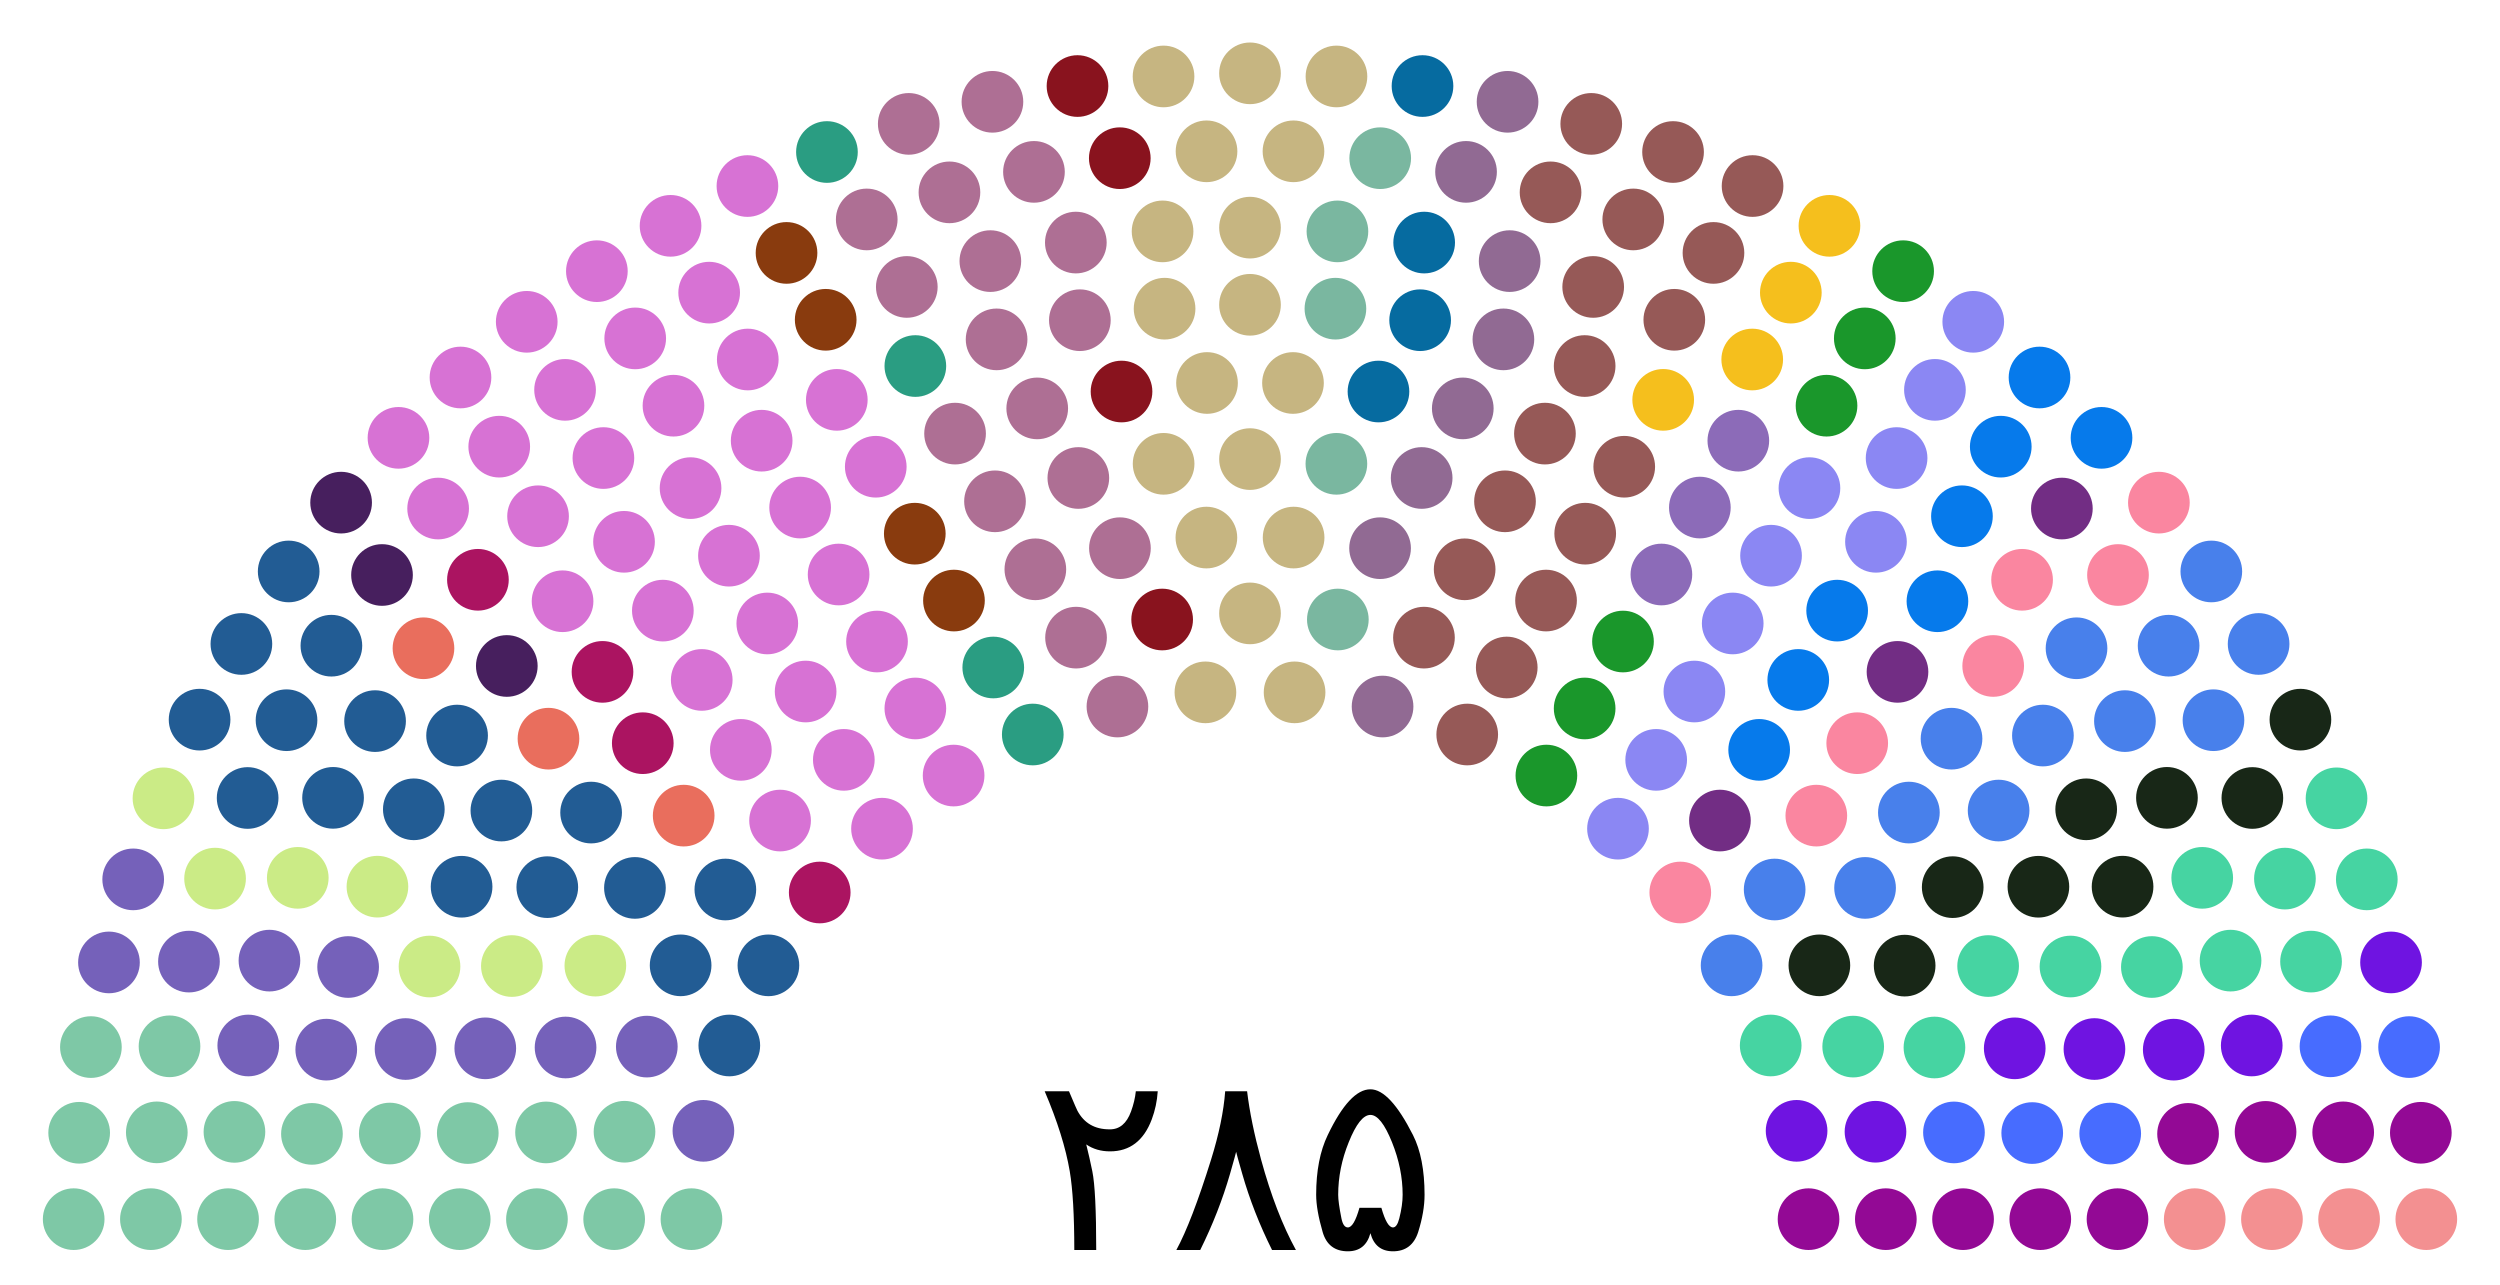
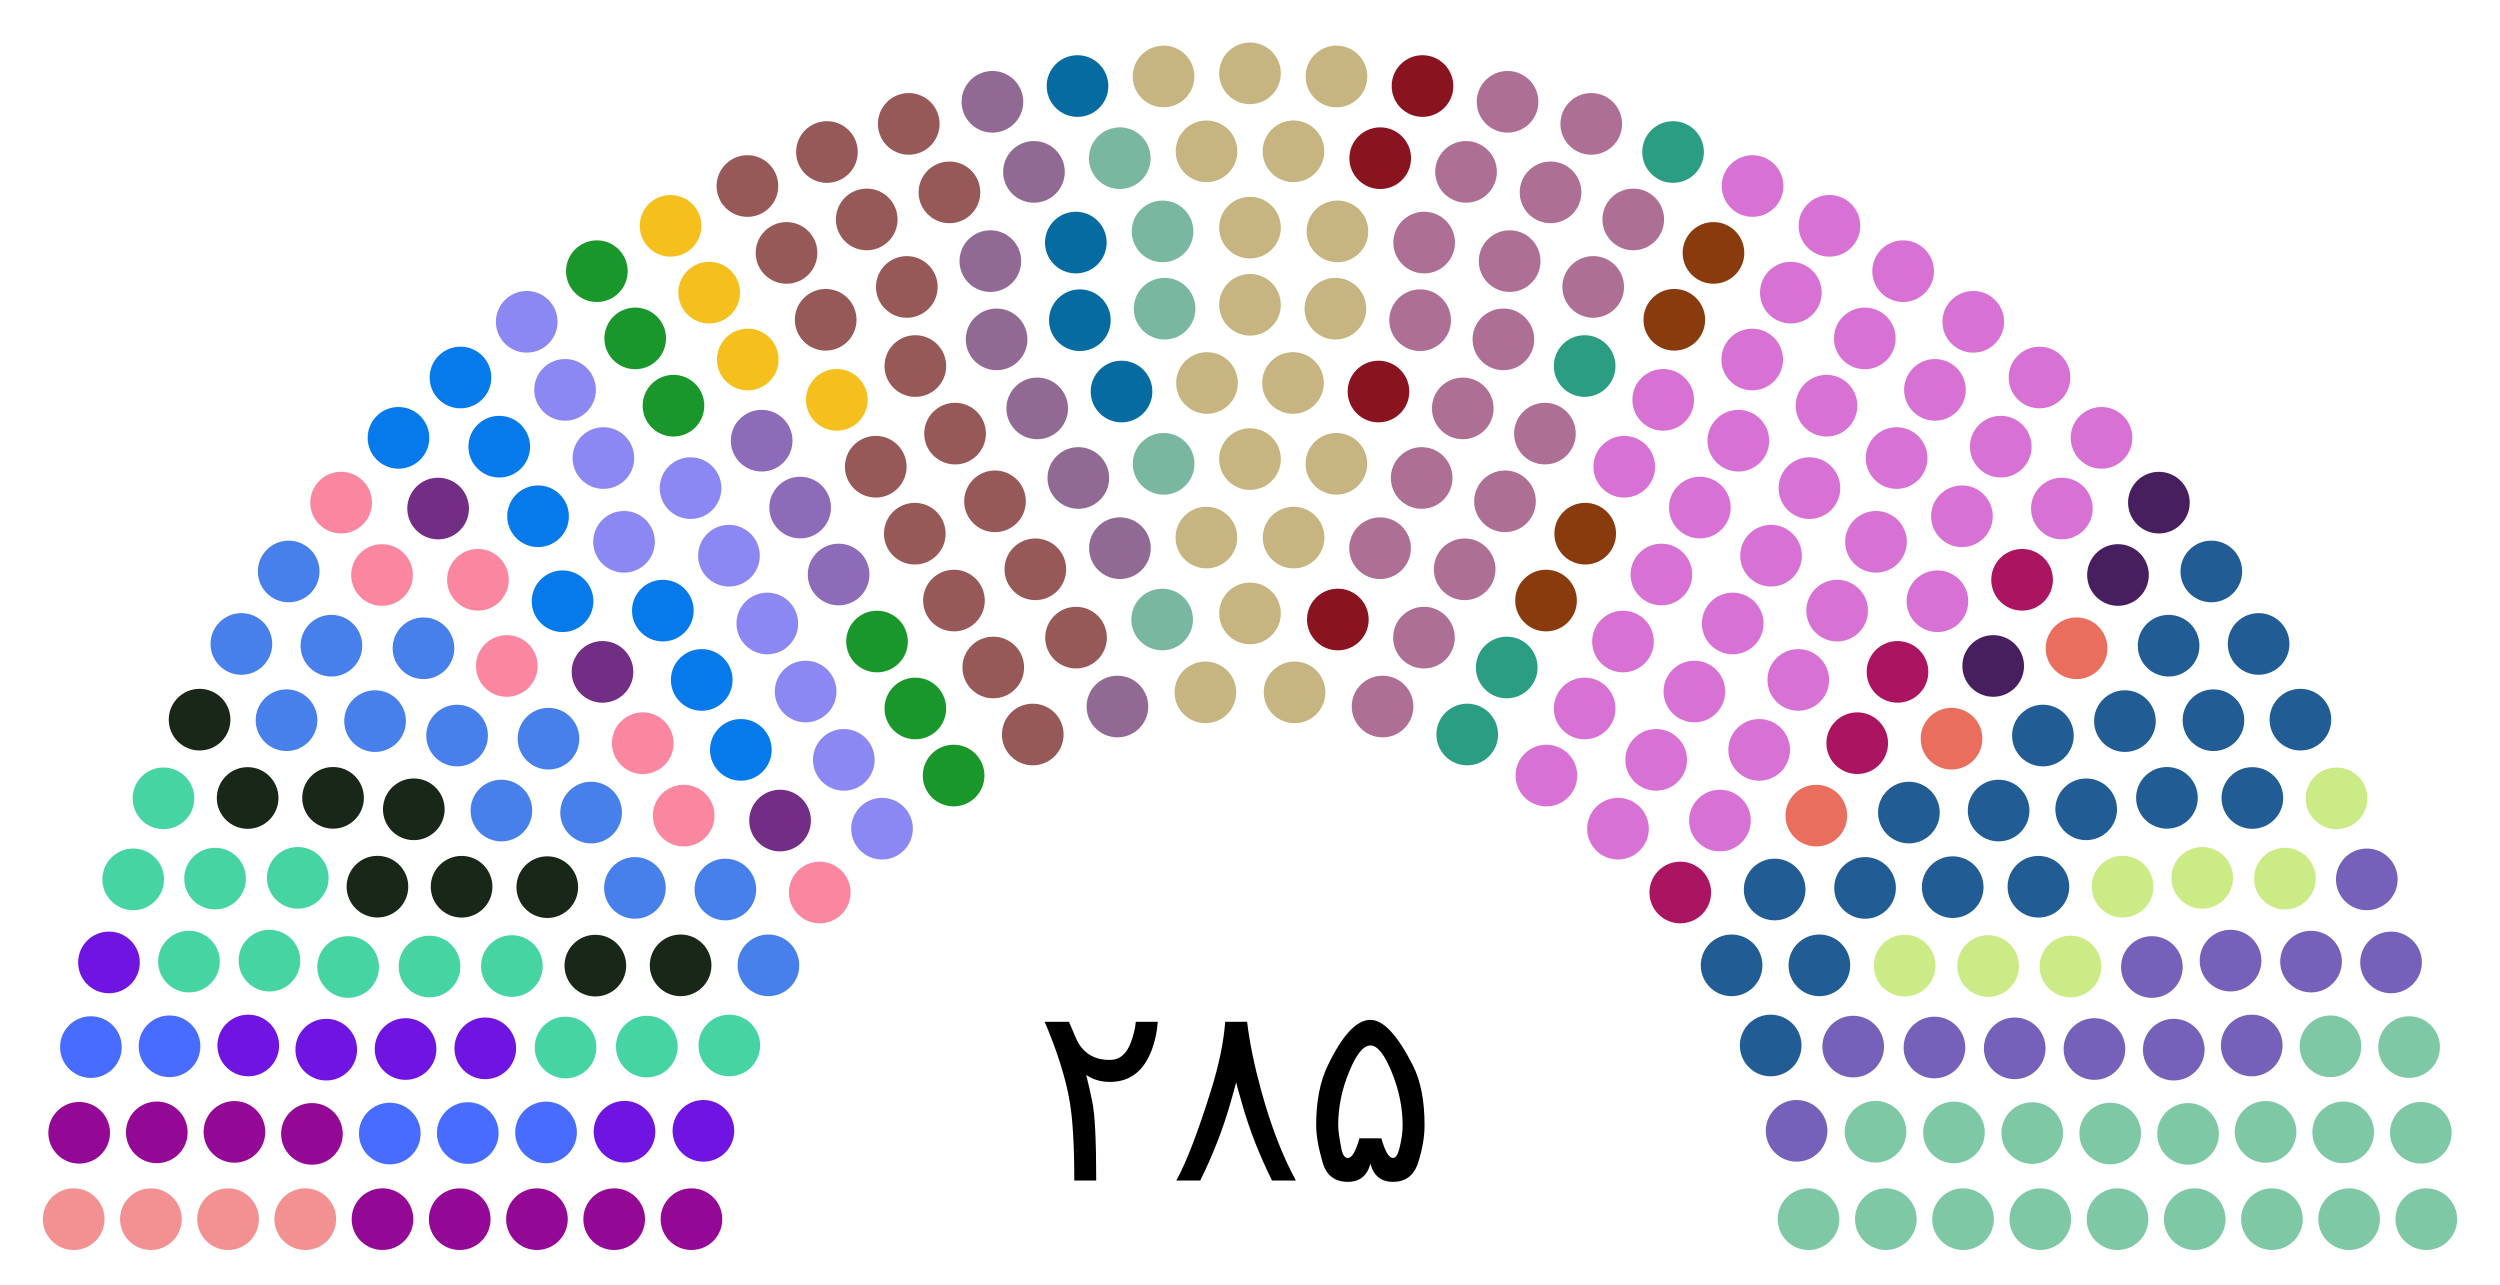
- <svg xmlns="http://www.w3.org/2000/svg" version="1.1" width="360" height="185">
-   <g>
-     <text id="count" x="178" y="180" font-size="36" font-family="B-Nazanin, sans-serif" text-anchor="middle">۲۸۵</text>
-     <g fill="#7EC8A6" id="آذربایجانشرقی">
+ <svg xmlns="http://www.w3.org/2000/svg" width="360" height="185" version="1.1">
+   <text id="count" x="178" y="170" font-family="B-Nazanin, sans-serif" font-size="36px" text-anchor="middle">۲۸۵</text>
+   <g transform="matrix(-1 0 0 1 360 0)">
+     <g id="آذربایجانشرقی" fill="#7ec8a6">
      <circle cx="10.61" cy="175.56" r="4.44" />
      <circle cx="21.73" cy="175.56" r="4.44" />
      <circle cx="32.84" cy="175.56" r="4.44" />
      <circle cx="43.96" cy="175.56" r="4.44" />
      <circle cx="55.08" cy="175.56" r="4.44" />
-       <circle cx="66.20" cy="175.56" r="4.44" />
+       <circle cx="66.2" cy="175.56" r="4.44" />
      <circle cx="77.32" cy="175.56" r="4.44" />
      <circle cx="88.44" cy="175.56" r="4.44" />
      <circle cx="99.57" cy="175.56" r="4.44" />
-       <circle cx="11.40" cy="163.12" r="4.44" />
+       <circle cx="11.4" cy="163.12" r="4.44" />
      <circle cx="22.58" cy="163.06" r="4.44" />
      <circle cx="33.76" cy="162.99" r="4.44" />
      <circle cx="44.92" cy="163.28" r="4.44" />
      <circle cx="56.13" cy="163.23" r="4.44" />
      <circle cx="67.36" cy="163.16" r="4.44" />
      <circle cx="78.63" cy="163.07" r="4.44" />
      <circle cx="13.09" cy="150.78" r="4.44" />
      <circle cx="24.41" cy="150.67" r="4.44" />
      <circle cx="89.93" cy="162.97" r="4.44" />
    </g>
-     <g fill="#7561BA" id="آذربایجانغربی">
+     <g id="آذربایجانغربی" fill="#7561ba">
      <circle cx="35.75" cy="150.55" r="4.44" />
      <circle cx="46.98" cy="151.15" r="4.44" />
      <circle cx="101.29" cy="162.84" r="4.44" />
-       <circle cx="58.40" cy="151.06" r="4.44" />
+       <circle cx="58.4" cy="151.06" r="4.44" />
      <circle cx="15.69" cy="138.59" r="4.44" />
      <circle cx="69.88" cy="150.96" r="4.44" />
      <circle cx="27.21" cy="138.47" r="4.44" />
-       <circle cx="38.80" cy="138.33" r="4.44" />
+       <circle cx="38.8" cy="138.33" r="4.44" />
      <circle cx="81.44" cy="150.84" r="4.44" />
      <circle cx="50.13" cy="139.25" r="4.44" />
      <circle cx="19.18" cy="126.63" r="4.44" />
      <circle cx="93.14" cy="150.71" r="4.44" />
    </g>
-     <g fill="#CBEB86" id="اردبیل">
+     <g id="اردبیل" fill="#cbeb86">
      <circle cx="61.85" cy="139.18" r="4.44" />
      <circle cx="30.97" cy="126.52" r="4.44" />
      <circle cx="73.71" cy="139.11" r="4.44" />
      <circle cx="42.88" cy="126.41" r="4.44" />
      <circle cx="23.54" cy="114.96" r="4.44" />
      <circle cx="54.35" cy="127.68" r="4.44" />
      <circle cx="85.73" cy="139.05" r="4.44" />
    </g>
-     <g fill="#225C94" id="اصفهان">
+     <g id="اصفهان" fill="#225c94">
      <circle cx="105.02" cy="150.55" r="4.44" />
      <circle cx="35.66" cy="114.91" r="4.44" />
      <circle cx="66.47" cy="127.69" r="4.44" />
      <circle cx="47.96" cy="114.89" r="4.44" />
      <circle cx="98.01" cy="139.01" r="4.44" />
      <circle cx="28.74" cy="103.63" r="4.44" />
      <circle cx="78.81" cy="127.75" r="4.44" />
      <circle cx="59.59" cy="116.54" r="4.44" />
      <circle cx="41.26" cy="103.71" r="4.44" />
-       <circle cx="72.20" cy="116.72" r="4.44" />
+       <circle cx="72.2" cy="116.72" r="4.44" />
      <circle cx="91.43" cy="127.86" r="4.44" />
      <circle cx="110.65" cy="139.01" r="4.44" />
      <circle cx="34.76" cy="92.73" r="4.44" />
      <circle cx="54.01" cy="103.84" r="4.44" />
      <circle cx="65.82" cy="105.92" r="4.44" />
      <circle cx="47.72" cy="92.98" r="4.44" />
      <circle cx="85.12" cy="117.01" r="4.44" />
      <circle cx="104.45" cy="128.09" r="4.44" />
      <circle cx="41.57" cy="82.29" r="4.44" />
    </g>
-     <g fill="#E96E5D" id="البرز">
+     <g id="البرز" fill="#e96e5d">
      <circle cx="60.98" cy="93.35" r="4.44" />
      <circle cx="78.98" cy="106.37" r="4.44" />
      <circle cx="98.45" cy="117.45" r="4.44" />
    </g>
-     <g fill="#471F5E" id="ایلام">
-       <circle cx="55.01" cy="82.80" r="4.44" />
-       <circle cx="72.98" cy="95.90" r="4.44" />
+     <g id="ایلام" fill="#471f5e">
+       <circle cx="55.01" cy="82.8" r="4.44" />
+       <circle cx="72.98" cy="95.9" r="4.44" />
      <circle cx="49.12" cy="72.38" r="4.44" />
    </g>
-     <g fill="#AB1461" id="بوشهر">
+     <g id="بوشهر" fill="#ab1461">
      <circle cx="118.04" cy="128.52" r="4.44" />
      <circle cx="92.56" cy="107.02" r="4.44" />
      <circle cx="68.82" cy="83.49" r="4.44" />
      <circle cx="86.76" cy="96.75" r="4.44" />
    </g>
-     <g fill="#D772D4" id="تهران">
+     <g id="تهران" fill="#d772d4">
      <circle cx="63.09" cy="73.23" r="4.44" />
      <circle cx="112.33" cy="118.16" r="4.44" />
      <circle cx="81.01" cy="86.58" r="4.44" />
      <circle cx="57.38" cy="63.05" r="4.44" />
      <circle cx="106.68" cy="107.98" r="4.44" />
      <circle cx="77.48" cy="74.34" r="4.44" />
      <circle cx="101.05" cy="97.91" r="4.44" />
      <circle cx="71.89" cy="64.32" r="4.44" />
      <circle cx="95.45" cy="87.93" r="4.44" />
      <circle cx="66.31" cy="54.36" r="4.44" />
      <circle cx="89.86" cy="78.02" r="4.44" />
      <circle cx="127.01" cy="119.33" r="4.44" />
      <circle cx="121.51" cy="109.42" r="4.44" />
      <circle cx="86.89" cy="65.96" r="4.44" />
      <circle cx="81.37" cy="56.14" r="4.44" />
      <circle cx="116.01" cy="99.58" r="4.44" />
      <circle cx="75.85" cy="46.34" r="4.44" />
      <circle cx="110.49" cy="89.78" r="4.44" />
      <circle cx="104.97" cy="80.02" r="4.44" />
      <circle cx="99.44" cy="70.29" r="4.44" />
      <circle cx="96.98" cy="58.42" r="4.44" />
      <circle cx="91.47" cy="48.73" r="4.44" />
      <circle cx="85.95" cy="39.05" r="4.44" />
      <circle cx="137.32" cy="111.68" r="4.44" />
      <circle cx="131.81" cy="102.02" r="4.44" />
      <circle cx="126.29" cy="92.38" r="4.44" />
      <circle cx="120.76" cy="82.73" r="4.44" />
      <circle cx="115.22" cy="73.09" r="4.44" />
      <circle cx="109.68" cy="63.46" r="4.44" />
      <circle cx="96.56" cy="32.52" r="4.44" />
      <circle cx="102.12" cy="42.14" r="4.44" />
      <circle cx="107.68" cy="51.77" r="4.44" />
-       <circle cx="120.50" cy="57.58" r="4.44" />
+       <circle cx="120.5" cy="57.58" r="4.44" />
      <circle cx="126.11" cy="67.21" r="4.44" />
      <circle cx="107.63" cy="26.79" r="4.44" />
    </g>
-     <g fill="#893B0E" id="چهارمحالوبختیاری">
+     <g id="چهارمحالوبختیاری" fill="#893b0e">
      <circle cx="131.73" cy="76.85" r="4.44" />
      <circle cx="113.26" cy="36.42" r="4.44" />
-       <circle cx="118.90" cy="46.05" r="4.44" />
+       <circle cx="118.9" cy="46.05" r="4.44" />
      <circle cx="137.37" cy="86.48" r="4.44" />
    </g>
-     <g fill="#2A9D82" id="خراسانجنوبی">
+     <g id="خراسانجنوبی" fill="#2a9d82">
      <circle cx="143.03" cy="96.12" r="4.44" />
      <circle cx="148.72" cy="105.77" r="4.44" />
      <circle cx="119.08" cy="21.89" r="4.44" />
      <circle cx="131.81" cy="52.71" r="4.44" />
    </g>
-     <g fill="#AE6F94" id="خراسانرضوی">
-       <circle cx="124.81" cy="31.60" r="4.44" />
+     <g id="خراسانرضوی" fill="#ae6f94">
+       <circle cx="124.81" cy="31.6" r="4.44" />
      <circle cx="137.53" cy="62.44" r="4.44" />
      <circle cx="130.58" cy="41.32" r="4.44" />
      <circle cx="143.28" cy="72.19" r="4.44" />
      <circle cx="149.09" cy="81.98" r="4.44" />
      <circle cx="130.86" cy="17.84" r="4.44" />
-       <circle cx="136.72" cy="27.70" r="4.44" />
+       <circle cx="136.72" cy="27.7" r="4.44" />
      <circle cx="154.95" cy="91.82" r="4.44" />
      <circle cx="143.51" cy="48.87" r="4.44" />
-       <circle cx="142.61" cy="37.60" r="4.44" />
+       <circle cx="142.61" cy="37.6" r="4.44" />
      <circle cx="149.36" cy="58.81" r="4.44" />
      <circle cx="160.91" cy="101.74" r="4.44" />
      <circle cx="142.91" cy="14.66" r="4.44" />
      <circle cx="155.28" cy="68.83" r="4.44" />
      <circle cx="148.89" cy="24.75" r="4.44" />
      <circle cx="161.27" cy="78.94" r="4.44" />
-       <circle cx="155.50" cy="46.11" r="4.44" />
+       <circle cx="155.5" cy="46.11" r="4.44" />
      <circle cx="154.92" cy="34.93" r="4.44" />
    </g>
-     <g fill="#89131E" id="خراسانشمالی">
-       <circle cx="161.50" cy="56.38" r="4.44" />
+     <g id="خراسانشمالی" fill="#89131e">
+       <circle cx="161.5" cy="56.38" r="4.44" />
      <circle cx="155.16" cy="12.39" r="4.44" />
      <circle cx="167.35" cy="89.21" r="4.44" />
      <circle cx="161.25" cy="22.78" r="4.44" />
    </g>
-     <g fill="#C6B581" id="خوزستان">
+     <g id="خوزستان" fill="#c6b581">
      <circle cx="167.56" cy="66.79" r="4.44" />
-       <circle cx="167.70" cy="44.45" r="4.44" />
+       <circle cx="167.7" cy="44.45" r="4.44" />
      <circle cx="167.41" cy="33.32" r="4.44" />
-       <circle cx="173.58" cy="99.70" r="4.44" />
+       <circle cx="173.58" cy="99.7" r="4.44" />
      <circle cx="167.55" cy="11.01" r="4.44" />
      <circle cx="173.72" cy="77.41" r="4.44" />
      <circle cx="173.81" cy="55.15" r="4.44" />
      <circle cx="173.74" cy="21.79" r="4.44" />
-       <circle cx="180.00" cy="10.56" r="4.44" />
-       <circle cx="180.00" cy="32.78" r="4.44" />
-       <circle cx="180.00" cy="43.89" r="4.44" />
-       <circle cx="180.00" cy="66.11" r="4.44" />
-       <circle cx="180.00" cy="88.33" r="4.44" />
+       <circle cx="180" cy="10.56" r="4.44" />
+       <circle cx="180" cy="32.78" r="4.44" />
+       <circle cx="180" cy="43.89" r="4.44" />
+       <circle cx="180" cy="66.11" r="4.44" />
+       <circle cx="180" cy="88.33" r="4.44" />
      <circle cx="186.26" cy="21.79" r="4.44" />
      <circle cx="186.19" cy="55.15" r="4.44" />
      <circle cx="186.28" cy="77.41" r="4.44" />
      <circle cx="192.45" cy="11.01" r="4.44" />
-       <circle cx="186.42" cy="99.70" r="4.44" />
-     </g>
-     <g fill="#7AB7A0" id="زنجان">
+       <circle cx="186.42" cy="99.7" r="4.44" />
+     </g>
+     <g id="زنجان" fill="#7ab7a0">
      <circle cx="192.59" cy="33.32" r="4.44" />
-       <circle cx="192.30" cy="44.45" r="4.44" />
+       <circle cx="192.3" cy="44.45" r="4.44" />
      <circle cx="192.44" cy="66.79" r="4.44" />
      <circle cx="198.75" cy="22.78" r="4.44" />
      <circle cx="192.65" cy="89.21" r="4.44" />
    </g>
-     <g fill="#066BA0" id="سمنان">
+     <g id="سمنان" fill="#066ba0">
      <circle cx="204.84" cy="12.39" r="4.44" />
-       <circle cx="198.50" cy="56.38" r="4.44" />
+       <circle cx="198.5" cy="56.38" r="4.44" />
      <circle cx="205.08" cy="34.93" r="4.44" />
-       <circle cx="204.50" cy="46.11" r="4.44" />
-     </g>
-     <g fill="#916A93" id="سیستانوبلوچستان">
+       <circle cx="204.5" cy="46.11" r="4.44" />
+     </g>
+     <g id="سیستانوبلوچستان" fill="#916a93">
      <circle cx="198.73" cy="78.94" r="4.44" />
      <circle cx="211.11" cy="24.75" r="4.44" />
      <circle cx="204.72" cy="68.83" r="4.44" />
      <circle cx="217.09" cy="14.66" r="4.44" />
      <circle cx="199.09" cy="101.74" r="4.44" />
      <circle cx="210.64" cy="58.81" r="4.44" />
-       <circle cx="217.39" cy="37.60" r="4.44" />
+       <circle cx="217.39" cy="37.6" r="4.44" />
      <circle cx="216.49" cy="48.87" r="4.44" />
    </g>
-     <g fill="#965957" id="فارس">
+     <g id="فارس" fill="#965957">
      <circle cx="205.05" cy="91.82" r="4.44" />
-       <circle cx="223.28" cy="27.70" r="4.44" />
+       <circle cx="223.28" cy="27.7" r="4.44" />
      <circle cx="229.14" cy="17.84" r="4.44" />
      <circle cx="210.91" cy="81.98" r="4.44" />
      <circle cx="216.72" cy="72.19" r="4.44" />
      <circle cx="229.42" cy="41.32" r="4.44" />
      <circle cx="222.47" cy="62.44" r="4.44" />
-       <circle cx="235.19" cy="31.60" r="4.44" />
+       <circle cx="235.19" cy="31.6" r="4.44" />
      <circle cx="228.19" cy="52.71" r="4.44" />
      <circle cx="240.92" cy="21.89" r="4.44" />
      <circle cx="211.28" cy="105.77" r="4.44" />
      <circle cx="216.97" cy="96.12" r="4.44" />
      <circle cx="222.63" cy="86.48" r="4.44" />
-       <circle cx="241.10" cy="46.05" r="4.44" />
+       <circle cx="241.1" cy="46.05" r="4.44" />
      <circle cx="246.74" cy="36.42" r="4.44" />
      <circle cx="228.27" cy="76.85" r="4.44" />
      <circle cx="252.37" cy="26.79" r="4.44" />
      <circle cx="233.89" cy="67.21" r="4.44" />
    </g>
-     <g fill="#F5BF1D" id="قزوین">
-       <circle cx="239.50" cy="57.58" r="4.44" />
+     <g id="قزوین" fill="#f5bf1d">
+       <circle cx="239.5" cy="57.58" r="4.44" />
      <circle cx="252.32" cy="51.77" r="4.44" />
      <circle cx="257.88" cy="42.14" r="4.44" />
      <circle cx="263.44" cy="32.52" r="4.44" />
    </g>
-     <g fill="#8C6BB8" id="قم">
+     <g id="قم" fill="#8c6bb8">
      <circle cx="250.32" cy="63.46" r="4.44" />
      <circle cx="244.78" cy="73.09" r="4.44" />
      <circle cx="239.24" cy="82.73" r="4.44" />
    </g>
-     <g fill="#1A972B" id="کردستان">
+     <g id="کردستان" fill="#1a972b">
      <circle cx="233.71" cy="92.38" r="4.44" />
      <circle cx="228.19" cy="102.02" r="4.44" />
      <circle cx="222.68" cy="111.68" r="4.44" />
      <circle cx="274.05" cy="39.05" r="4.44" />
      <circle cx="268.53" cy="48.73" r="4.44" />
      <circle cx="263.02" cy="58.42" r="4.44" />
    </g>
-     <g fill="#8B87F3" id="کرمان">
+     <g id="کرمان" fill="#8b87f3">
      <circle cx="260.56" cy="70.29" r="4.44" />
      <circle cx="255.03" cy="80.02" r="4.44" />
      <circle cx="249.51" cy="89.78" r="4.44" />
      <circle cx="284.15" cy="46.34" r="4.44" />
      <circle cx="243.99" cy="99.58" r="4.44" />
      <circle cx="278.63" cy="56.14" r="4.44" />
      <circle cx="273.11" cy="65.96" r="4.44" />
      <circle cx="238.49" cy="109.42" r="4.44" />
      <circle cx="232.99" cy="119.33" r="4.44" />
      <circle cx="270.14" cy="78.02" r="4.44" />
    </g>
-     <g fill="#067AEB" id="کرمانشاه">
+     <g id="کرمانشاه" fill="#067aeb">
      <circle cx="293.69" cy="54.36" r="4.44" />
      <circle cx="264.55" cy="87.93" r="4.44" />
      <circle cx="288.11" cy="64.32" r="4.44" />
      <circle cx="258.95" cy="97.91" r="4.44" />
      <circle cx="282.52" cy="74.34" r="4.44" />
      <circle cx="253.32" cy="107.98" r="4.44" />
      <circle cx="302.62" cy="63.05" r="4.44" />
      <circle cx="278.99" cy="86.58" r="4.44" />
    </g>
-     <g fill="#722D84" id="کهگیلویهوبویراحمد">
+     <g id="کهگیلویهوبویراحمد" fill="#722d84">
      <circle cx="247.67" cy="118.16" r="4.44" />
      <circle cx="296.91" cy="73.23" r="4.44" />
      <circle cx="273.24" cy="96.75" r="4.44" />
    </g>
-     <g fill="#FA86A0" id="گلستان">
+     <g id="گلستان" fill="#fa86a0">
      <circle cx="291.18" cy="83.49" r="4.44" />
      <circle cx="267.44" cy="107.02" r="4.44" />
      <circle cx="241.96" cy="128.52" r="4.44" />
      <circle cx="310.88" cy="72.38" r="4.44" />
-       <circle cx="287.02" cy="95.90" r="4.44" />
-       <circle cx="304.99" cy="82.80" r="4.44" />
+       <circle cx="287.02" cy="95.9" r="4.44" />
+       <circle cx="304.99" cy="82.8" r="4.44" />
      <circle cx="261.55" cy="117.45" r="4.44" />
    </g>
-     <g fill="#4880EB" id="گیلان">
+     <g id="گیلان" fill="#4880eb">
      <circle cx="281.02" cy="106.37" r="4.44" />
      <circle cx="299.02" cy="93.35" r="4.44" />
      <circle cx="318.43" cy="82.29" r="4.44" />
      <circle cx="255.55" cy="128.09" r="4.44" />
      <circle cx="274.88" cy="117.01" r="4.44" />
      <circle cx="312.28" cy="92.98" r="4.44" />
      <circle cx="294.18" cy="105.92" r="4.44" />
      <circle cx="305.99" cy="103.84" r="4.44" />
      <circle cx="325.24" cy="92.73" r="4.44" />
      <circle cx="249.35" cy="139.01" r="4.44" />
      <circle cx="268.57" cy="127.86" r="4.44" />
-       <circle cx="287.80" cy="116.72" r="4.44" />
+       <circle cx="287.8" cy="116.72" r="4.44" />
      <circle cx="318.74" cy="103.71" r="4.44" />
    </g>
-     <g fill="#182717" id="لرستان">
+     <g id="لرستان" fill="#182717">
      <circle cx="300.41" cy="116.54" r="4.44" />
      <circle cx="281.19" cy="127.75" r="4.44" />
      <circle cx="331.26" cy="103.63" r="4.44" />
      <circle cx="261.99" cy="139.01" r="4.44" />
      <circle cx="312.04" cy="114.89" r="4.44" />
      <circle cx="293.53" cy="127.69" r="4.44" />
      <circle cx="324.34" cy="114.91" r="4.44" />
      <circle cx="274.27" cy="139.05" r="4.44" />
      <circle cx="305.65" cy="127.68" r="4.44" />
    </g>
-     <g fill="#46D4A2" id="مازندران">
+     <g id="مازندران" fill="#46d4a2">
      <circle cx="336.46" cy="114.96" r="4.44" />
      <circle cx="254.98" cy="150.55" r="4.44" />
      <circle cx="317.12" cy="126.41" r="4.44" />
      <circle cx="286.29" cy="139.11" r="4.44" />
      <circle cx="329.03" cy="126.52" r="4.44" />
      <circle cx="298.15" cy="139.18" r="4.44" />
      <circle cx="266.86" cy="150.71" r="4.44" />
      <circle cx="340.82" cy="126.63" r="4.44" />
      <circle cx="309.87" cy="139.25" r="4.44" />
      <circle cx="278.56" cy="150.84" r="4.44" />
-       <circle cx="321.20" cy="138.33" r="4.44" />
+       <circle cx="321.2" cy="138.33" r="4.44" />
      <circle cx="332.79" cy="138.47" r="4.44" />
    </g>
-     <g fill="#6F14E1" id="مرکزی">
+     <g id="مرکزی" fill="#6f14e1">
      <circle cx="290.12" cy="150.96" r="4.44" />
      <circle cx="344.31" cy="138.59" r="4.44" />
-       <circle cx="301.60" cy="151.06" r="4.44" />
+       <circle cx="301.6" cy="151.06" r="4.44" />
      <circle cx="258.71" cy="162.84" r="4.44" />
      <circle cx="313.02" cy="151.15" r="4.44" />
      <circle cx="324.25" cy="150.55" r="4.44" />
      <circle cx="270.07" cy="162.97" r="4.44" />
    </g>
-     <g fill="#476CFF" id="هرمزگان">
+     <g id="هرمزگان" fill="#476cff">
      <circle cx="335.59" cy="150.67" r="4.44" />
      <circle cx="346.91" cy="150.78" r="4.44" />
      <circle cx="281.37" cy="163.07" r="4.44" />
      <circle cx="292.64" cy="163.16" r="4.44" />
      <circle cx="303.87" cy="163.23" r="4.44" />
    </g>
-     <g fill="#930995" id="همدان">
+     <g id="همدان" fill="#930995">
      <circle cx="315.08" cy="163.28" r="4.44" />
      <circle cx="326.24" cy="162.99" r="4.44" />
      <circle cx="337.42" cy="163.06" r="4.44" />
-       <circle cx="348.60" cy="163.12" r="4.44" />
+       <circle cx="348.6" cy="163.12" r="4.44" />
      <circle cx="260.43" cy="175.56" r="4.44" />
      <circle cx="271.56" cy="175.56" r="4.44" />
      <circle cx="282.68" cy="175.56" r="4.44" />
-       <circle cx="293.80" cy="175.56" r="4.44" />
+       <circle cx="293.8" cy="175.56" r="4.44" />
      <circle cx="304.92" cy="175.56" r="4.44" />
    </g>
-     <g fill="#F39091" id="یزد">
+     <g id="یزد" fill="#f39091">
      <circle cx="316.04" cy="175.56" r="4.44" />
      <circle cx="327.16" cy="175.56" r="4.44" />
      <circle cx="338.27" cy="175.56" r="4.44" />
      <circle cx="349.39" cy="175.56" r="4.44" />
    </g>
  </g>
</svg>
